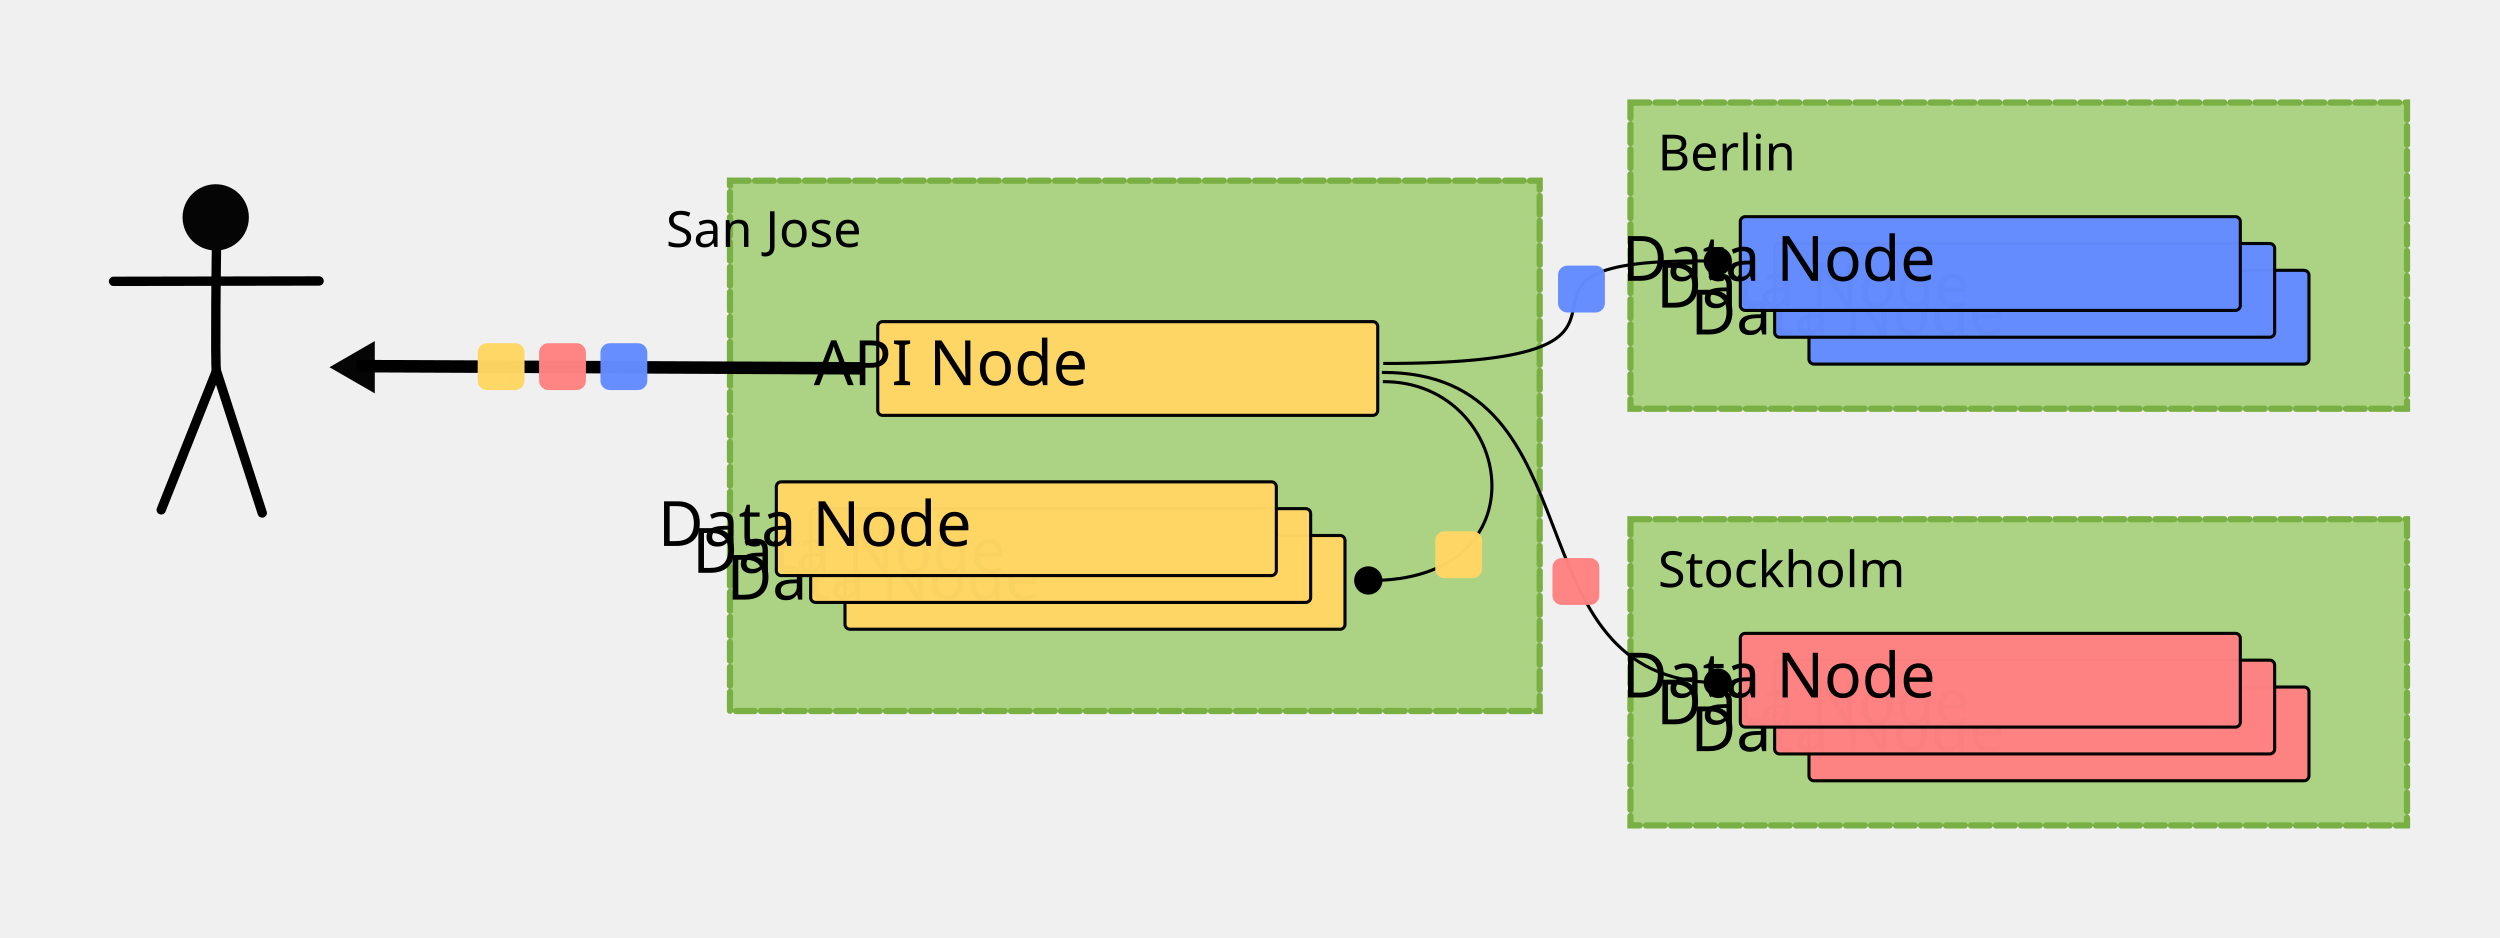
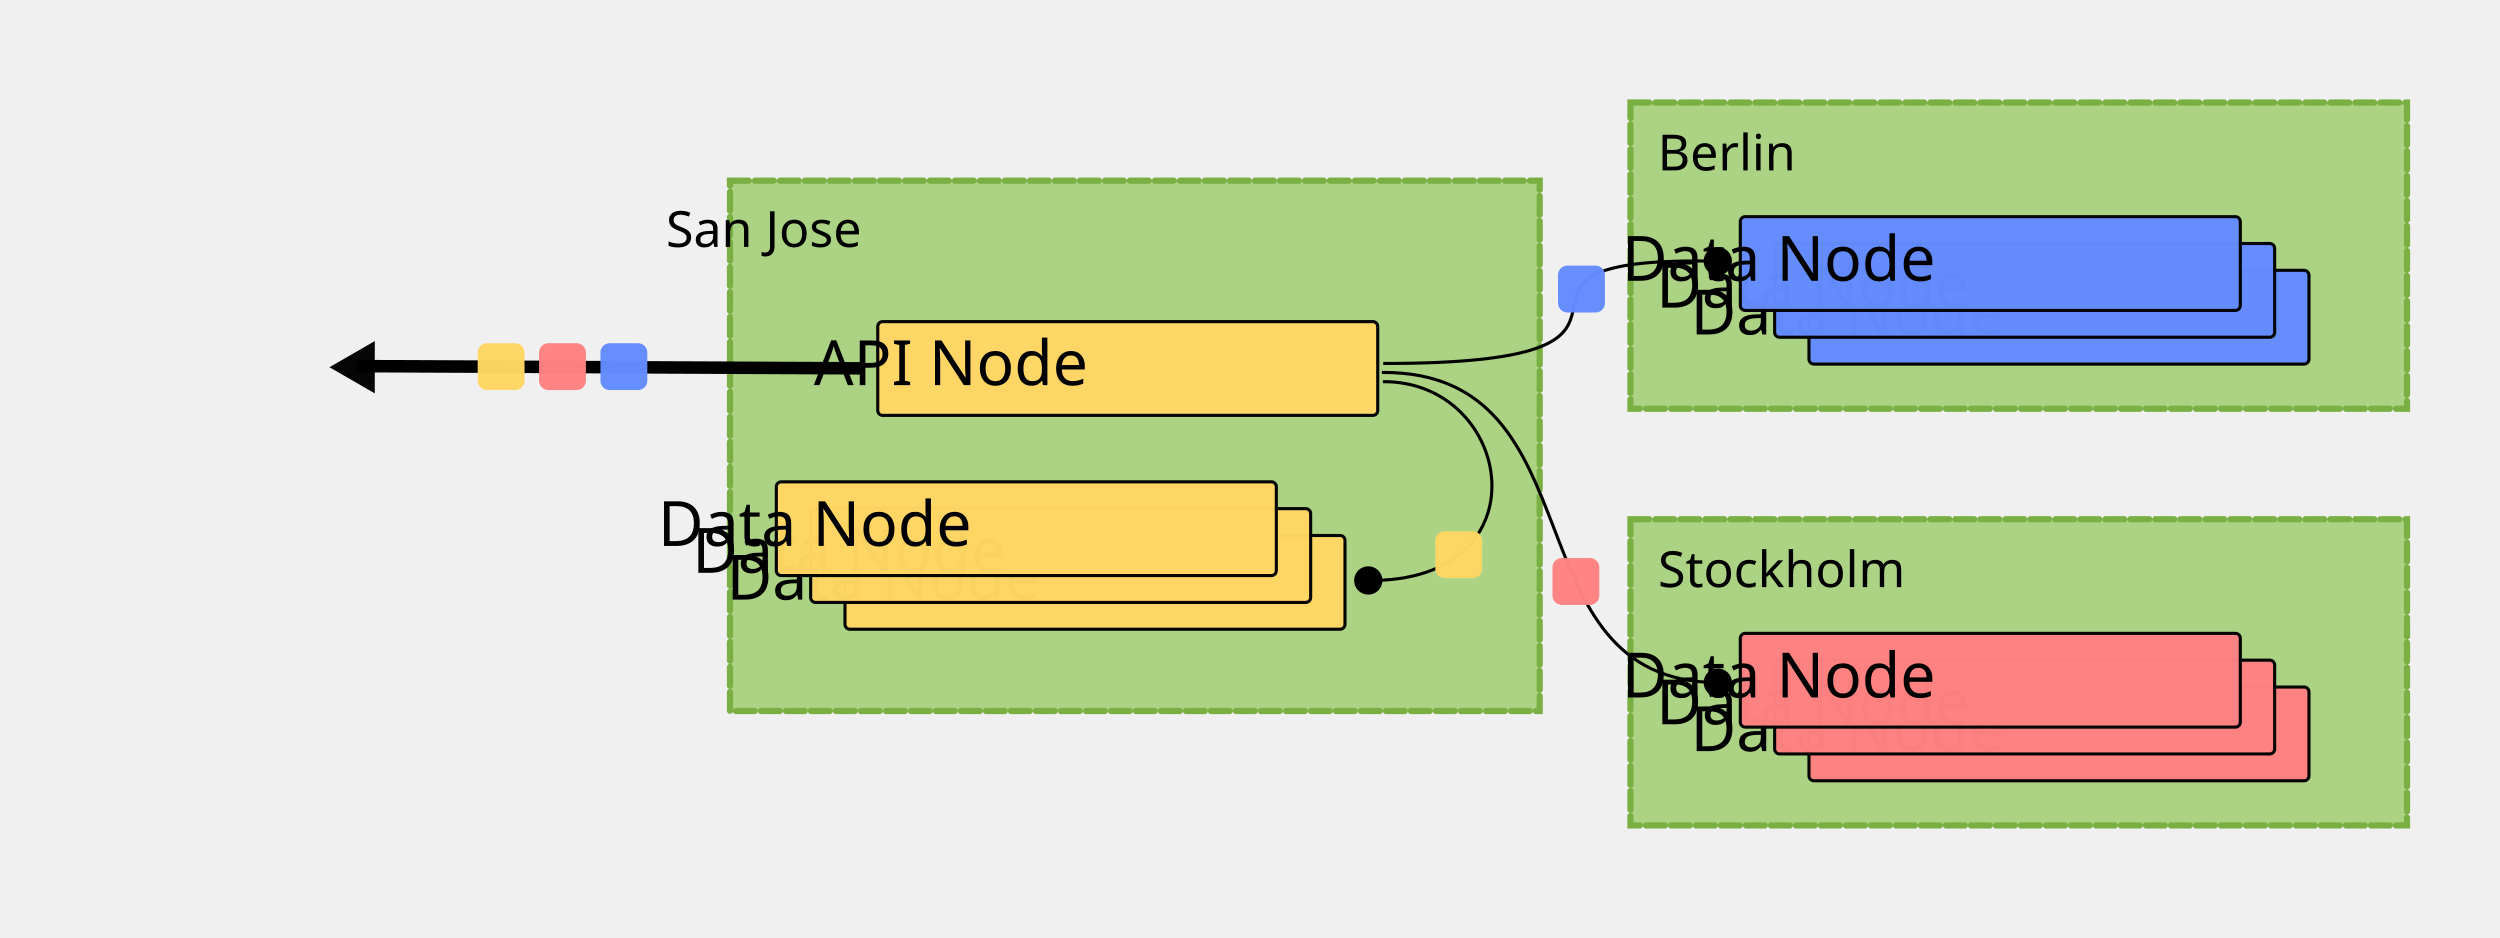
<svg xmlns="http://www.w3.org/2000/svg" width="800" height="300" id="svg2" version="1.1">
  <defs id="defs4">
    <marker orient="auto" refY="0.0" refX="0.0" id="Arrow2Mend" style="overflow:visible;">
      <path id="path4966" style="fill-rule:evenodd;stroke-width:0.625;stroke-linejoin:round;" d="M 8.719,4.034 L -2.207,0.016 L 8.719,-4.002 C 6.973,-1.63 6.983,1.616 8.719,4.034 z " transform="scale(0.6) rotate(180) translate(0,0)" />
    </marker>
    <marker orient="auto" refY="0.0" refX="0.0" id="Arrow1Lend" style="overflow:visible;">
      <path id="path4942" d="M 0.0,0.0 L 5.0,-5.0 L -12.5,0.0 L 5.0,5.0 L 0.0,0.0 z " style="fill-rule:evenodd;stroke:#000000;stroke-width:1.0pt;" transform="scale(0.8) rotate(180) translate(12.5,0)" />
    </marker>
    <marker orient="auto" refY="0.0" refX="0.0" id="DotL" style="overflow:visible">
      <path id="path5000" d="M -2.5,-1.0 C -2.5,1.76 -4.74,4.0 -7.5,4.0 C -10.26,4.0 -12.5,1.76 -12.5,-1.0 C -12.5,-3.76 -10.26,-6.0 -7.5,-6.0 C -4.74,-6.0 -2.5,-3.76 -2.5,-1.0 z " style="fill-rule:evenodd;stroke:#000000;stroke-width:1.0pt" transform="scale(0.8) translate(7.4, 1)" />
    </marker>
    <marker orient="auto" refY="0" refX="0" id="Arrow1Mend" style="overflow:visible">
      <path id="path4948" d="M 0,0 5,-5 -12.5,0 5,5 0,0 z" style="fill-rule:evenodd;stroke:#000000;stroke-width:1pt" transform="matrix(-0.4,0,0,-0.4,-4,0)" />
    </marker>
    <marker orient="auto" refY="0" refX="0" id="Arrow2Lend" style="overflow:visible">
      <path id="path4960" style="fill-rule:evenodd;stroke-width:0.625;stroke-linejoin:round" d="M 8.719,4.034 -2.207,0.016 8.719,-4.002 c -1.745,2.372 -1.735,5.617 -6e-7,8.035 z" transform="matrix(-1.1,0,0,-1.1,-1.1,0)" />
    </marker>
    <marker orient="auto" refY="0" refX="0" id="EmptyDiamondL" style="overflow:visible">
      <path id="path5045" d="M 0,-7.071 -7.071,0 0,7.071 7.071,0 0,-7.071 z" style="fill:#ffffff;fill-rule:evenodd;stroke:#000000;stroke-width:1pt" transform="scale(0.8,0.8)" />
    </marker>
    <marker orient="auto" refY="0" refX="0" id="SemiCircleOut" style="overflow:visible">
      <path id="path5120" d="m -2.5,-0.809 c 0,2.76 -2.24,5 -5,5 l 0,-10 c 2.76,0 5,2.24 5,5 z" style="fill-rule:evenodd;stroke:#000000;stroke-width:1pt" transform="matrix(0.6,0,0,0.6,4.275296,0.4580676)" />
    </marker>
    <marker orient="auto" refY="0" refX="0" id="TriangleOutL" style="overflow:visible">
      <path id="path5081" d="m 5.77,0 -8.65,5 0,-10 8.65,5 z" style="fill-rule:evenodd;stroke:#000000;stroke-width:1pt" transform="scale(0.8,0.8)" />
    </marker>
    <marker orient="auto" refY="0" refX="0" id="TriangleOutL-6" style="overflow:visible">
      <path id="path5081-9" d="m 5.77,0 -8.65,5 0,-10 8.65,5 z" style="fill-rule:evenodd;stroke:#000000;stroke-width:1pt" transform="scale(0.8,0.8)" />
    </marker>
  </defs>
  <g id="layer1" transform="translate(0,-752.3622)">
    <g id="g3852-1" transform="translate(403.6749,43.4142)" />
    <g id="g4809" transform="translate(164.6549,-27.83794)">
      <g transform="translate(403.6749,86.98867)" id="g3852-8-0" />
    </g>
    <g id="g6897" transform="translate(-5.317354,56.06092)">
      <g transform="translate(-20,0)" id="g6893" />
    </g>
    <g id="g7333" transform="translate(6.565985,7.576144)">
      <g id="g7243">
        <rect style="opacity:0.98;fill:#aad282;fill-opacity:1;fill-rule:nonzero;stroke:#77ae3f;stroke-width:2;stroke-linecap:round;stroke-linejoin:miter;stroke-miterlimit:4;stroke-opacity:1;stroke-dasharray:6, 2;stroke-dashoffset:0" id="rect7165" width="248.498" height="97.985" x="515.178" y="25.239" transform="translate(0,752.3622)" />
        <text xml:space="preserve" style="font-size:24px;font-style:normal;font-variant:normal;font-weight:normal;font-stretch:normal;text-align:start;line-height:125%;letter-spacing:0px;word-spacing:0px;text-anchor:start;fill:#000000;fill-opacity:1;stroke:none;font-family:Trebuchet MS;-inkscape-font-specification:Trebuchet MS" x="523.893" y="799.319" id="text7239">
          <tspan id="tspan7241" x="523.893" y="799.319" style="font-size:16px;text-align:start;text-anchor:start">Berlin</tspan>
        </text>
      </g>
      <g transform="translate(18.68782,9.091373)" id="g7207">
        <g id="g3842-9" transform="translate(538.7828,48.29301)">
          <rect ry="1.577" y="773.907" x="14.835" height="30" width="160" id="rect2985-39-4" style="opacity:0.98;fill:#648cff;fill-opacity:1;fill-rule:nonzero;stroke:#000000;stroke-width:1;stroke-linecap:round;stroke-linejoin:miter;stroke-miterlimit:4;stroke-opacity:1;stroke-dasharray:none;stroke-dashoffset:0" />
          <text id="text3794-8-2" y="794.424" x="95.773" style="font-size:48px;font-style:normal;font-weight:normal;text-align:center;line-height:125%;letter-spacing:0px;word-spacing:0px;text-anchor:middle;fill:#000000;fill-opacity:1;stroke:none;font-family:Sans" xml:space="preserve">
            <tspan style="font-size:20px;font-style:normal;font-variant:normal;font-weight:normal;font-stretch:normal;font-family:Trebuchet MS;-inkscape-font-specification:Trebuchet MS" y="794.424" x="95.773" id="tspan3796-9-9">Data Node</tspan>
          </text>
        </g>
        <g id="g3842-6" transform="translate(527.7974,39.70672)">
          <rect ry="1.577" y="773.907" x="14.835" height="30" width="160" id="rect2985-39-1" style="opacity:0.98;fill:#648cff;fill-opacity:1;fill-rule:nonzero;stroke:#000000;stroke-width:1;stroke-linecap:round;stroke-linejoin:miter;stroke-miterlimit:4;stroke-opacity:1;stroke-dasharray:none;stroke-dashoffset:0" />
          <text id="text3794-8-8" y="794.424" x="95.773" style="font-size:48px;font-style:normal;font-weight:normal;text-align:center;line-height:125%;letter-spacing:0px;word-spacing:0px;text-anchor:middle;fill:#000000;fill-opacity:1;stroke:none;font-family:Sans" xml:space="preserve">
            <tspan style="font-size:20px;font-style:normal;font-variant:normal;font-weight:normal;font-stretch:normal;font-family:Trebuchet MS;-inkscape-font-specification:Trebuchet MS" y="794.424" x="95.773" id="tspan3796-9-3">Data Node</tspan>
          </text>
        </g>
        <g id="g3842" transform="translate(516.812,31.12042)">
          <rect ry="1.577" y="773.907" x="14.835" height="30" width="160" id="rect2985-39" style="opacity:0.98;fill:#648cff;fill-opacity:1;fill-rule:nonzero;stroke:#000000;stroke-width:1;stroke-linecap:round;stroke-linejoin:miter;stroke-miterlimit:4;stroke-opacity:1;stroke-dasharray:none;stroke-dashoffset:0" />
          <text id="text3794-8" y="794.424" x="95.773" style="font-size:48px;font-style:normal;font-weight:normal;text-align:center;line-height:125%;letter-spacing:0px;word-spacing:0px;text-anchor:middle;fill:#000000;fill-opacity:1;stroke:none;font-family:Sans" xml:space="preserve">
            <tspan style="font-size:20px;font-style:normal;font-variant:normal;font-weight:normal;font-stretch:normal;font-family:Trebuchet MS;-inkscape-font-specification:Trebuchet MS" y="794.424" x="95.773" id="tspan3796-9">Data Node</tspan>
          </text>
        </g>
      </g>
    </g>
    <g id="g7314" transform="translate(0.5050766,18.68782)">
      <g id="g7243-0" transform="translate(6.06091,122.2284)">
        <rect style="opacity:0.98;fill:#aad282;fill-opacity:1;fill-rule:nonzero;stroke:#77ae3f;stroke-width:2;stroke-linecap:round;stroke-linejoin:miter;stroke-miterlimit:4;stroke-opacity:1;stroke-dasharray:6, 2;stroke-dashoffset:0" id="rect7165-7" width="248.498" height="97.985" x="515.178" y="25.239" transform="translate(0,752.3622)" />
        <text xml:space="preserve" style="font-size:24px;font-style:normal;font-variant:normal;font-weight:normal;font-stretch:normal;text-align:start;line-height:125%;letter-spacing:0px;word-spacing:0px;text-anchor:start;fill:#000000;fill-opacity:1;stroke:none;font-family:Trebuchet MS;-inkscape-font-specification:Trebuchet MS" x="524.003" y="799.319" id="text7239-4">
          <tspan id="tspan7241-5" x="524.003" y="799.319" style="font-size:16px;text-align:start;text-anchor:start">Stockholm</tspan>
        </text>
      </g>
      <g transform="translate(24.74874,131.3198)" id="g7207-1">
        <g id="g3842-9-7" transform="translate(538.7828,48.29301)">
          <rect ry="1.577" y="773.907" x="14.835" height="30" width="160" id="rect2985-39-4-1" style="opacity:0.98;fill:#ff8282;fill-opacity:1;fill-rule:nonzero;stroke:#000000;stroke-width:1;stroke-linecap:round;stroke-linejoin:miter;stroke-miterlimit:4;stroke-opacity:1;stroke-dasharray:none;stroke-dashoffset:0" />
          <text id="text3794-8-2-6" y="794.424" x="95.773" style="font-size:48px;font-style:normal;font-weight:normal;text-align:center;line-height:125%;letter-spacing:0px;word-spacing:0px;text-anchor:middle;fill:#000000;fill-opacity:1;stroke:none;font-family:Sans" xml:space="preserve">
            <tspan style="font-size:20px;font-style:normal;font-variant:normal;font-weight:normal;font-stretch:normal;font-family:Trebuchet MS;-inkscape-font-specification:Trebuchet MS" y="794.424" x="95.773" id="tspan3796-9-9-6">Data Node</tspan>
          </text>
        </g>
        <g id="g3842-6-2" transform="translate(527.7974,39.70672)">
          <rect ry="1.577" y="773.907" x="14.835" height="30" width="160" id="rect2985-39-1-6" style="opacity:0.98;fill:#ff8282;fill-opacity:1;fill-rule:nonzero;stroke:#000000;stroke-width:1;stroke-linecap:round;stroke-linejoin:miter;stroke-miterlimit:4;stroke-opacity:1;stroke-dasharray:none;stroke-dashoffset:0" />
          <text id="text3794-8-8-4" y="794.424" x="95.773" style="font-size:48px;font-style:normal;font-weight:normal;text-align:center;line-height:125%;letter-spacing:0px;word-spacing:0px;text-anchor:middle;fill:#000000;fill-opacity:1;stroke:none;font-family:Sans" xml:space="preserve">
            <tspan style="font-size:20px;font-style:normal;font-variant:normal;font-weight:normal;font-stretch:normal;font-family:Trebuchet MS;-inkscape-font-specification:Trebuchet MS" y="794.424" x="95.773" id="tspan3796-9-3-5">Data Node</tspan>
          </text>
        </g>
        <g id="g3842-3" transform="translate(516.812,31.12042)">
          <rect ry="1.577" y="773.907" x="14.835" height="30" width="160" id="rect2985-39-47" style="opacity:0.98;fill:#ff8282;fill-opacity:1;fill-rule:nonzero;stroke:#000000;stroke-width:1;stroke-linecap:round;stroke-linejoin:miter;stroke-miterlimit:4;stroke-opacity:1;stroke-dasharray:none;stroke-dashoffset:0" />
          <text id="text3794-8-1" y="794.424" x="95.773" style="font-size:48px;font-style:normal;font-weight:normal;text-align:center;line-height:125%;letter-spacing:0px;word-spacing:0px;text-anchor:middle;fill:#000000;fill-opacity:1;stroke:none;font-family:Sans" xml:space="preserve">
            <tspan style="font-size:20px;font-style:normal;font-variant:normal;font-weight:normal;font-stretch:normal;font-family:Trebuchet MS;-inkscape-font-specification:Trebuchet MS" y="794.424" x="95.773" id="tspan3796-9-8">Data Node</tspan>
          </text>
        </g>
      </g>
    </g>
    <g id="g7435" transform="translate(133.0876,2.272843)">
      <g id="g7430">
        <rect style="opacity:0.98;fill:#aad282;fill-opacity:1;fill-rule:nonzero;stroke:#77ae3f;stroke-width:2;stroke-linecap:round;stroke-linejoin:miter;stroke-miterlimit:4;stroke-opacity:1;stroke-dasharray:6, 2;stroke-dashoffset:0" id="rect7165-8" width="259.104" height="169.706" x="100.51" y="807.905" />
        <text xml:space="preserve" style="font-size:24px;font-style:normal;font-variant:normal;font-weight:normal;font-stretch:normal;text-align:center;line-height:125%;letter-spacing:0px;word-spacing:0px;text-anchor:middle;fill:#000000;fill-opacity:1;stroke:none;font-family:Trebuchet MS;-inkscape-font-specification:Trebuchet MS" x="139.401" y="829.118" id="text7352">
          <tspan id="tspan7354" x="139.401" y="829.118" style="font-size:16px">San Jose</tspan>
        </text>
      </g>
      <g transform="translate(133.9642,118.3724)" id="g7121">
        <rect style="opacity:0.98;fill:#ffd664;fill-opacity:1;fill-rule:nonzero;stroke:#000000;stroke-width:1;stroke-linecap:round;stroke-linejoin:miter;stroke-miterlimit:4;stroke-opacity:1;stroke-dasharray:none;stroke-dashoffset:0" id="rect2985" width="160" height="30" x="13.825" y="734.637" ry="1.577" />
        <text xml:space="preserve" style="font-size:48px;font-style:normal;font-weight:normal;text-align:start;line-height:125%;letter-spacing:0px;word-spacing:0px;text-anchor:start;fill:#000000;fill-opacity:1;stroke:none;font-family:Sans" x="93.386" y="754.959" id="text3794-7">
          <tspan id="tspan3796-2" x="93.386" y="754.959" style="font-size:20px;font-style:normal;font-variant:normal;font-weight:normal;font-stretch:normal;text-align:center;text-anchor:middle;font-family:Trebuchet MS;-inkscape-font-specification:Trebuchet MS">API Node</tspan>
        </text>
      </g>
      <g id="g7207-1-5" transform="translate(-416.3091,99.24749)">
        <g transform="translate(538.7828,48.29301)" id="g3842-9-7-0">
          <rect style="opacity:0.98;fill:#ffd664;fill-opacity:1;fill-rule:nonzero;stroke:#000000;stroke-width:1;stroke-linecap:round;stroke-linejoin:miter;stroke-miterlimit:4;stroke-opacity:1;stroke-dasharray:none;stroke-dashoffset:0" id="rect2985-39-4-1-6" width="160" height="30" x="14.835" y="773.907" ry="1.577" />
          <text xml:space="preserve" style="font-size:48px;font-style:normal;font-weight:normal;text-align:center;line-height:125%;letter-spacing:0px;word-spacing:0px;text-anchor:middle;fill:#000000;fill-opacity:1;stroke:none;font-family:Sans" x="95.773" y="794.424" id="text3794-8-2-6-9">
            <tspan id="tspan3796-9-9-6-6" x="95.773" y="794.424" style="font-size:20px;font-style:normal;font-variant:normal;font-weight:normal;font-stretch:normal;font-family:Trebuchet MS;-inkscape-font-specification:Trebuchet MS">Data Node</tspan>
          </text>
        </g>
        <g transform="translate(527.7974,39.70672)" id="g3842-6-2-9">
          <rect style="opacity:0.98;fill:#ffd664;fill-opacity:1;fill-rule:nonzero;stroke:#000000;stroke-width:1;stroke-linecap:round;stroke-linejoin:miter;stroke-miterlimit:4;stroke-opacity:1;stroke-dasharray:none;stroke-dashoffset:0" id="rect2985-39-1-6-9" width="160" height="30" x="14.835" y="773.907" ry="1.577" />
          <text xml:space="preserve" style="font-size:48px;font-style:normal;font-weight:normal;text-align:center;line-height:125%;letter-spacing:0px;word-spacing:0px;text-anchor:middle;fill:#000000;fill-opacity:1;stroke:none;font-family:Sans" x="95.773" y="794.424" id="text3794-8-8-4-0">
            <tspan id="tspan3796-9-3-5-1" x="95.773" y="794.424" style="font-size:20px;font-style:normal;font-variant:normal;font-weight:normal;font-stretch:normal;font-family:Trebuchet MS;-inkscape-font-specification:Trebuchet MS">Data Node</tspan>
          </text>
        </g>
        <g transform="translate(516.812,31.12042)" id="g3842-3-3">
          <rect style="opacity:0.98;fill:#ffd664;fill-opacity:1;fill-rule:nonzero;stroke:#000000;stroke-width:1;stroke-linecap:round;stroke-linejoin:miter;stroke-miterlimit:4;stroke-opacity:1;stroke-dasharray:none;stroke-dashoffset:0" id="rect2985-39-47-4" width="160" height="30" x="14.835" y="773.907" ry="1.577" />
          <text xml:space="preserve" style="font-size:48px;font-style:normal;font-weight:normal;text-align:center;line-height:125%;letter-spacing:0px;word-spacing:0px;text-anchor:middle;fill:#000000;fill-opacity:1;stroke:none;font-family:Sans" x="95.773" y="794.424" id="text3794-8-1-2">
            <tspan id="tspan3796-9-8-3" x="95.773" y="794.424" style="font-size:20px;font-style:normal;font-variant:normal;font-weight:normal;font-stretch:normal;font-family:Trebuchet MS;-inkscape-font-specification:Trebuchet MS">Data Node</tspan>
          </text>
        </g>
      </g>
    </g>
    <path style="fill:none;stroke:#000000;stroke-width:1px;stroke-linecap:butt;stroke-linejoin:miter;stroke-opacity:1;marker-end:url(#DotL)" d="M 442.638,868.668 C 552.257,868.792 459.318,834.091 549.776,835.937" id="path7458" />
    <path style="fill:none;stroke:#000000;stroke-width:1px;stroke-linecap:butt;stroke-linejoin:miter;stroke-opacity:1;marker-end:url(#DotL)" d="m 442.505,874.496 c 41.894,-0.36 52.693,64.267 -4.734,63.614" id="path7460" />
    <path style="fill:none;stroke:#000000;stroke-width:1px;stroke-linecap:butt;stroke-linejoin:miter;stroke-opacity:1;marker-end:url(#DotL)" d="m 442.194,871.545 c 70.806,-0.463 39.662,98.959 107.581,99.247" id="path7462" />
-     <g id="g8857" transform="translate(7.142857,-23.21429)">
-       <path id="path7658" d="m 44.447,938.72 17.678,-44.447 14.647,45.457" style="fill:none;stroke:#000000;stroke-width:3;stroke-linecap:round;stroke-linejoin:miter;stroke-miterlimit:4;stroke-opacity:1;stroke-dasharray:none" />
-       <path id="path7660" d="m 62.124,895.789 c -0.505,-6.061 0,-40.406 0,-40.406" style="fill:none;stroke:#000000;stroke-width:3;stroke-linecap:butt;stroke-linejoin:miter;stroke-miterlimit:4;stroke-opacity:1;stroke-dasharray:none" />
-       <path id="path7662" d="m 29.197,865.607 65.757,-0.123" style="fill:none;stroke:#000000;stroke-width:3;stroke-linecap:round;stroke-linejoin:miter;stroke-miterlimit:4;stroke-opacity:1;stroke-dasharray:none" />
-       <path transform="translate(-42.16118,769.8919)" d="m 114.652,75.241 c 0,5.858 -4.749,10.607 -10.607,10.607 -5.858,0 -10.607,-4.749 -10.607,-10.607 0,-5.858 4.749,-10.607 10.607,-10.607 5.858,0 10.607,4.749 10.607,10.607 z" id="path7664" style="opacity:0.98;fill:#000000;fill-opacity:1;fill-rule:nonzero;stroke:none" />
-     </g>
    <path id="path7672-8" d="M 275.585,870.23 114.156,869.516" style="fill:none;stroke:#000000;stroke-width:4;stroke-linecap:butt;stroke-linejoin:miter;stroke-miterlimit:4;stroke-opacity:1;stroke-dasharray:none;marker-end:none" />
    <g id="g8447" transform="translate(-0.3571429,-12.85714)">
      <g transform="translate(-3.8146973e-6,0.535682)" id="g8442">
        <rect style="opacity:0.98;fill:#648cff;fill-opacity:1;fill-rule:nonzero;stroke:none" id="rect8280-2" width="15" height="15" x="192.5" y="874.505" ry="3" />
        <rect style="opacity:0.98;fill:#ff8282;fill-opacity:1;fill-rule:nonzero;stroke:none" id="rect8280-2-3" width="15" height="15" x="172.857" y="874.505" ry="3" />
        <rect style="opacity:0.98;fill:#ffd664;fill-opacity:1;fill-rule:nonzero;stroke:none" id="rect8280-2-6" width="15" height="15" x="153.214" y="874.505" ry="3" />
      </g>
    </g>
    <rect style="opacity:0.98;fill:#648cff;fill-opacity:1;fill-rule:nonzero;stroke:none" id="rect8280-2-7" width="15" height="15" x="498.571" y="837.362" ry="3" />
    <rect style="opacity:0.98;fill:#ff8282;fill-opacity:1;fill-rule:nonzero;stroke:none" id="rect8280-2-3-9" width="15" height="15" x="496.786" y="930.934" ry="3" />
    <rect style="opacity:0.98;fill:#ffd664;fill-opacity:1;fill-rule:nonzero;stroke:none" id="rect8280-2-6-4" width="15" height="15" x="459.286" y="922.362" ry="3" />
    <path style="opacity:0.98;fill:#000000;fill-opacity:1;fill-rule:nonzero;stroke:none" id="path8863" d="m 136.979,51.267 0,16.752 -14.508,-8.376 z" transform="translate(-17.04632,810.23)" />
  </g>
</svg>
